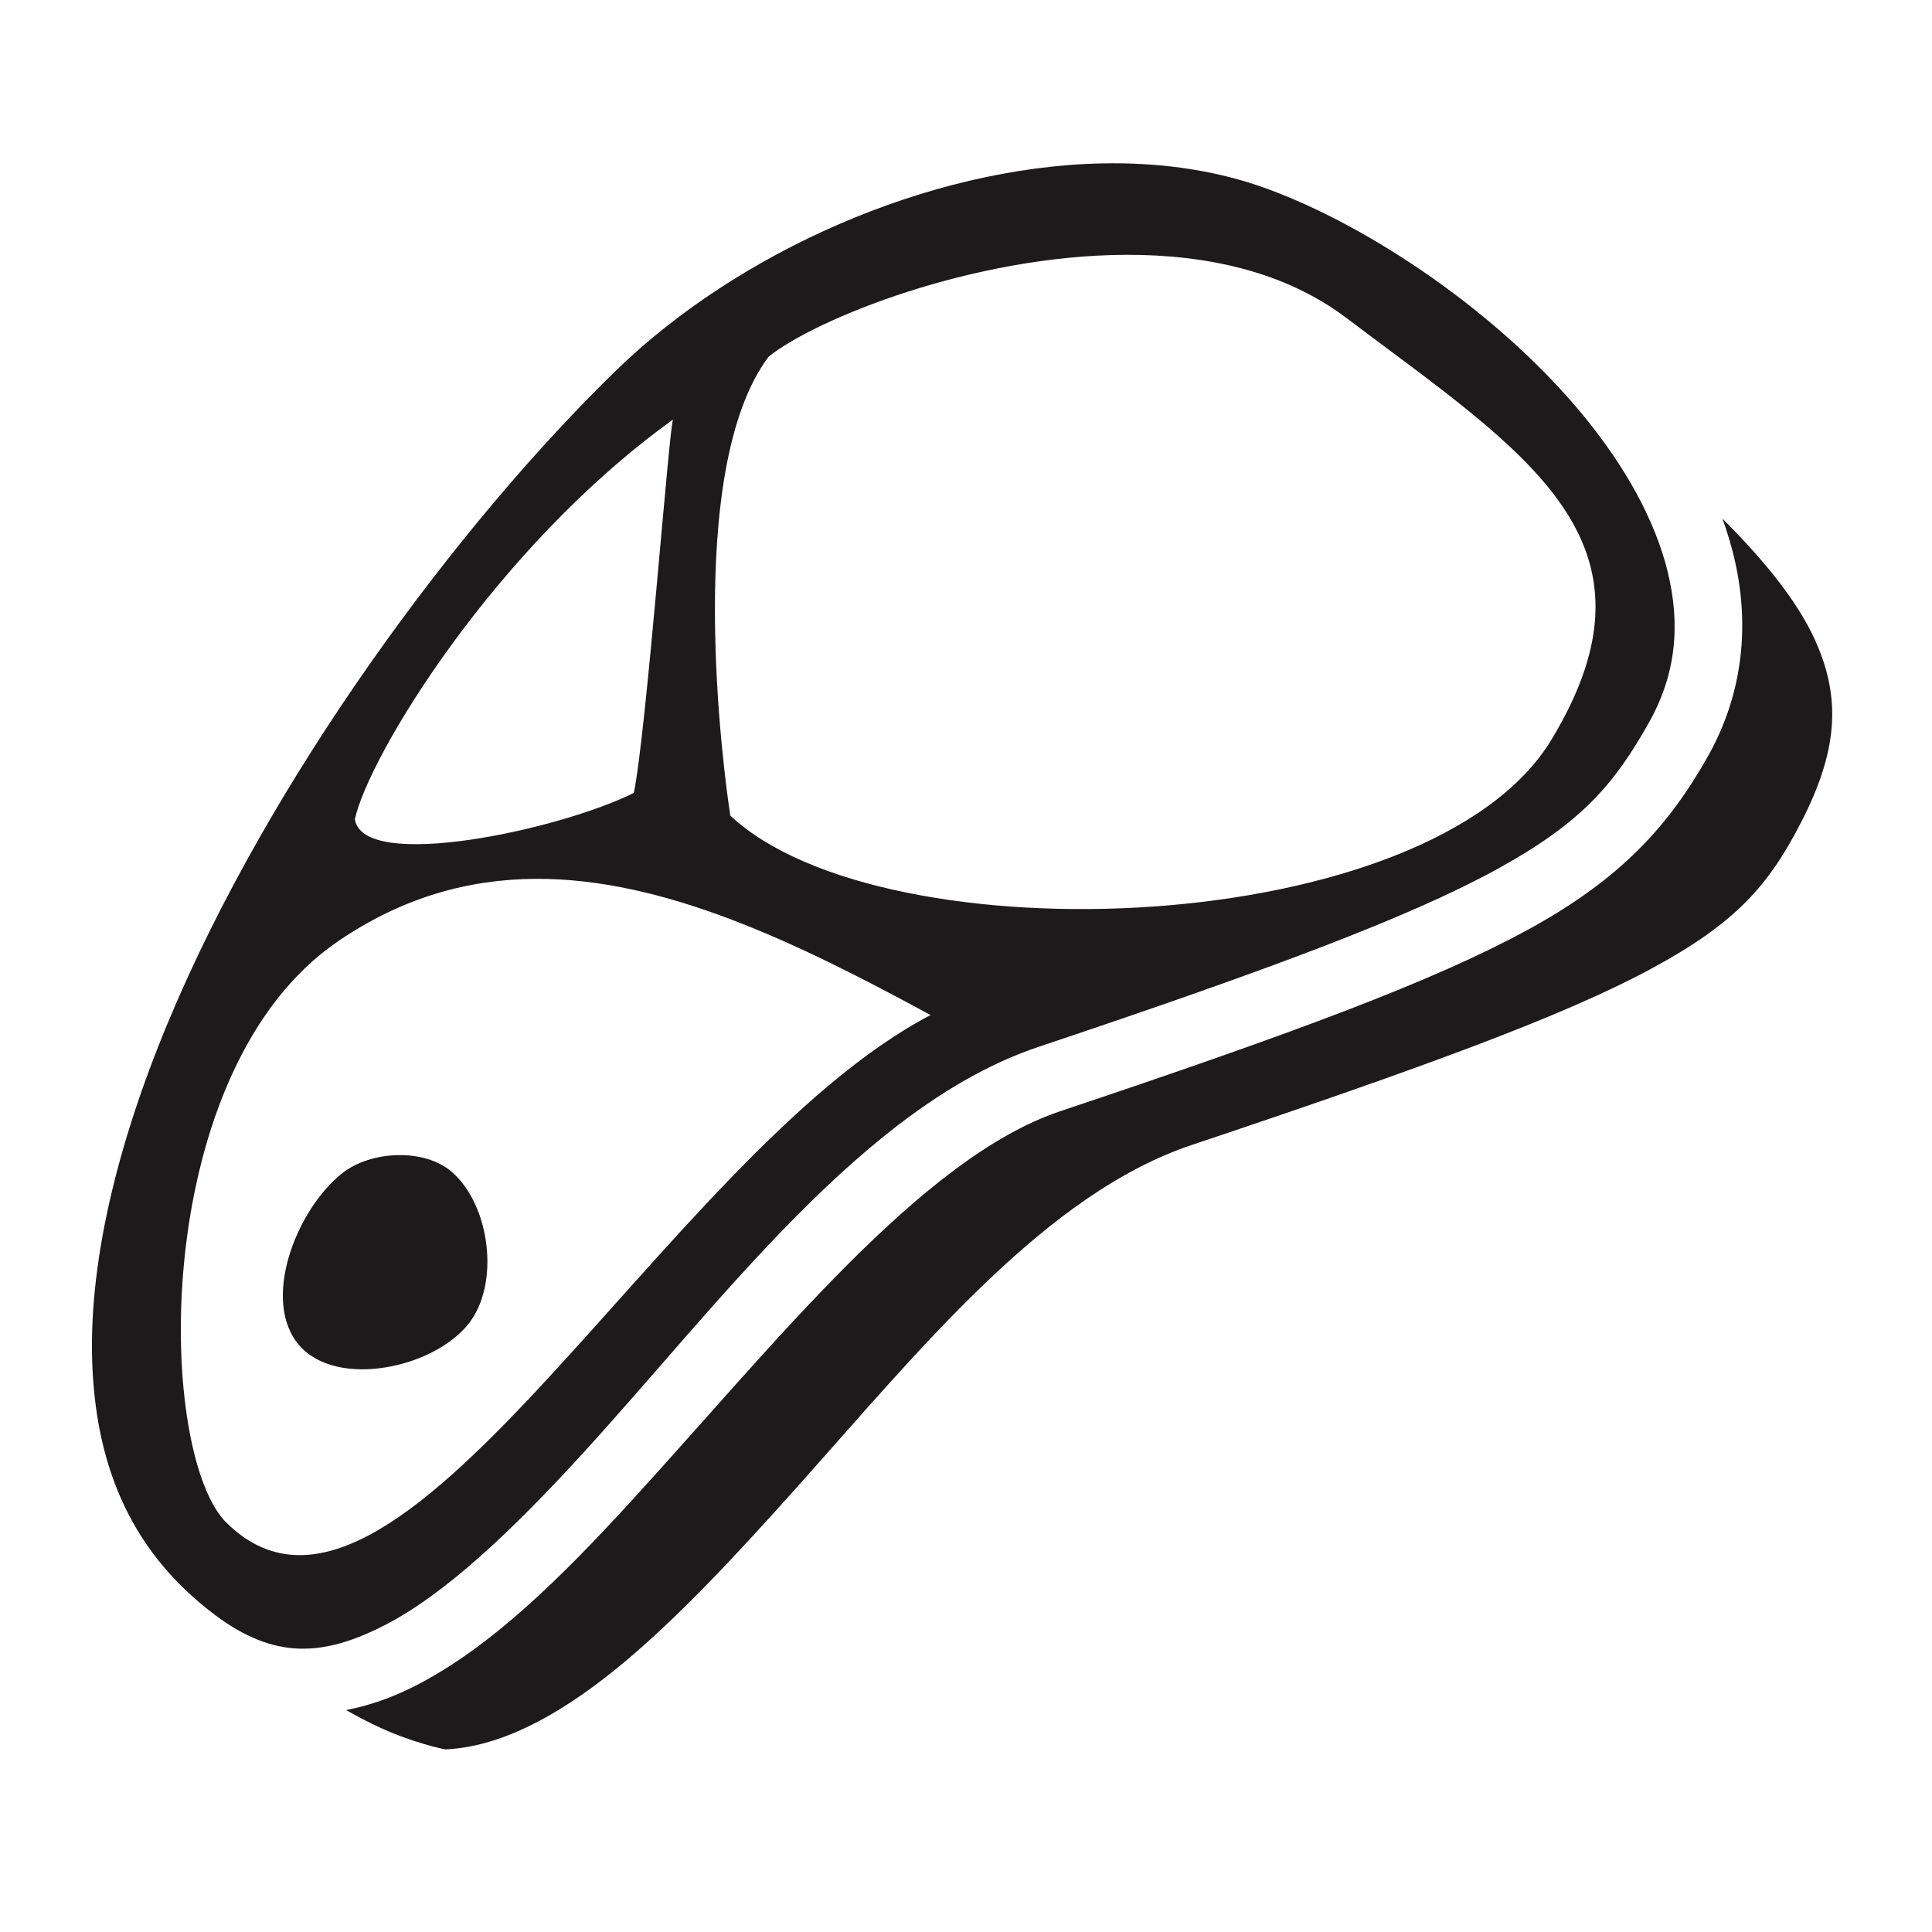
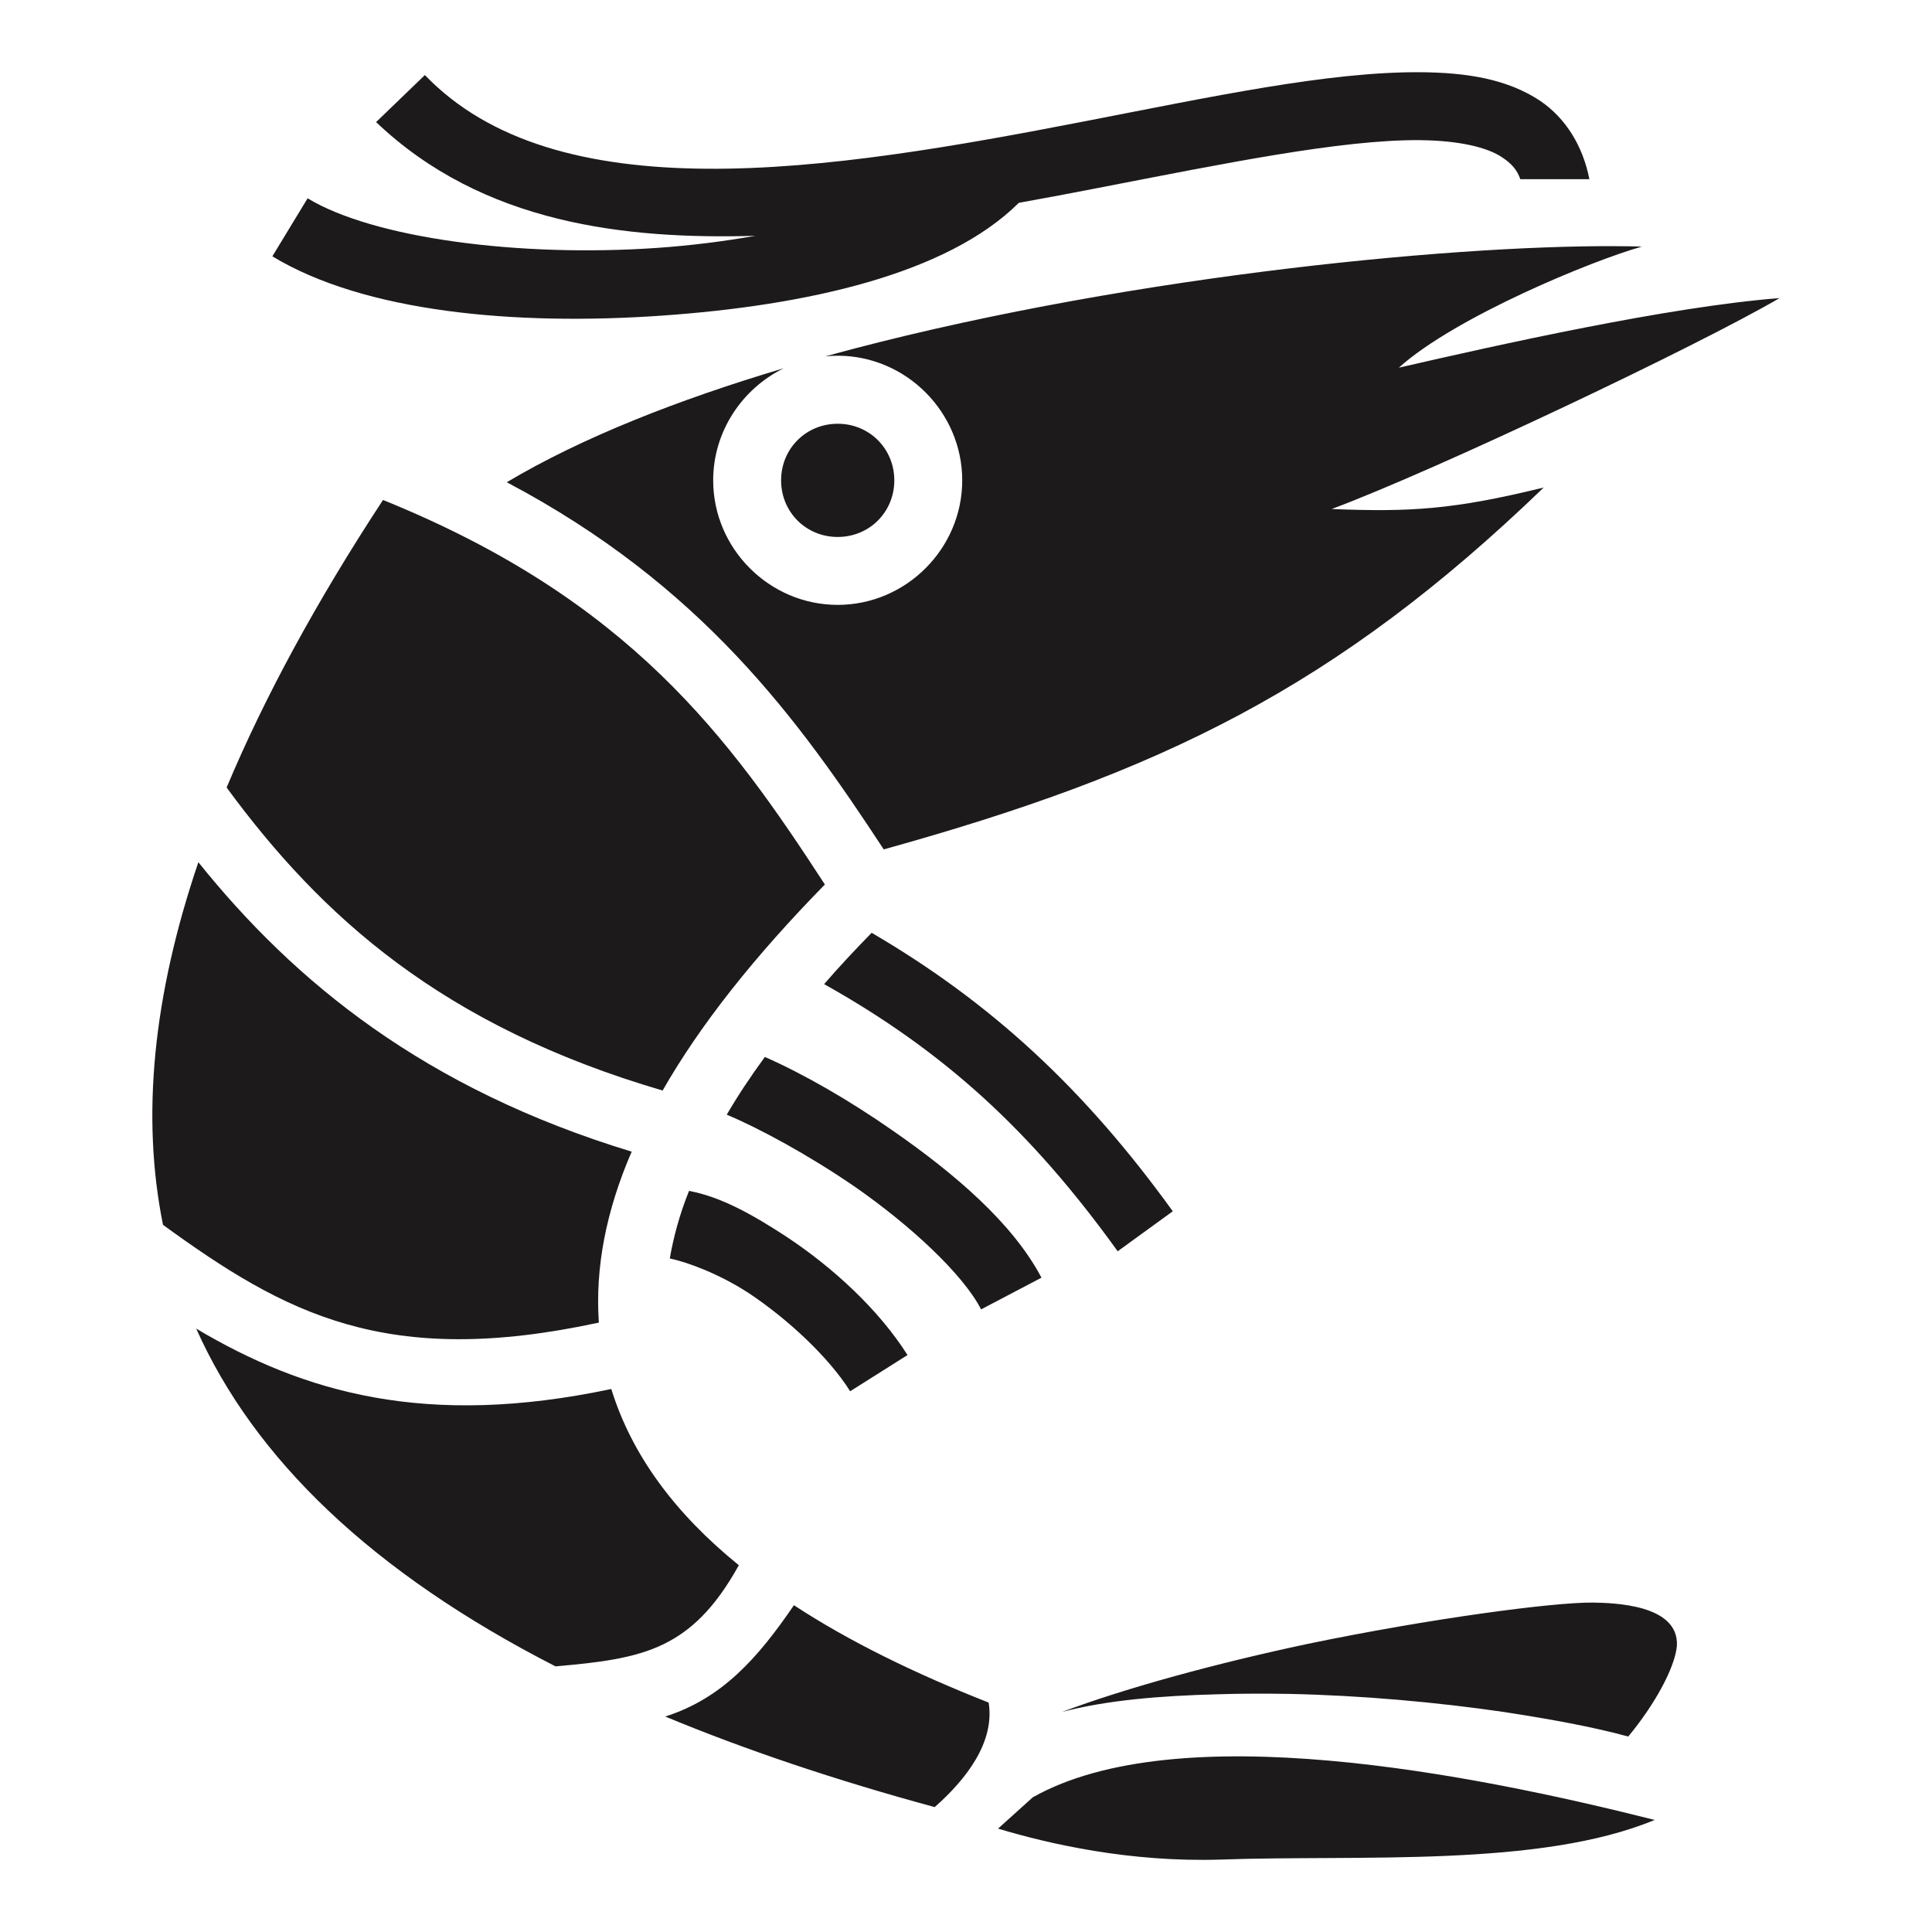
<svg xmlns="http://www.w3.org/2000/svg" viewBox="0 0 512 512" width="512" height="512">
-   <path fill="#1c1a1a" d="M294.818 43.27c-.957.003-1.917.014-2.88.035-46.15.993-96.56 23.687-128.614 54.82-41.965 40.758-91.926 108.163-118.896 173.047-13.486 32.442-21.17 64.22-19.93 91.305 1.24 27.085 10.723 49.188 32.54 65.546 15.71 11.78 28.638 10.986 44.814 2.72 16.175-8.268 34.067-25.324 52.433-45.405 36.732-40.162 74.766-92.452 121.008-107.932 61.794-20.685 98.278-34.43 120.926-46.785 22.646-12.353 31.392-22.466 40.74-39.08 7.302-12.974 8.365-26.067 5.03-39.882-3.334-13.814-11.388-28.167-22.45-41.62-22.127-26.903-56.253-49.946-83.706-60.003-12.75-4.67-26.652-6.79-41.016-6.764zm3.418 24.26c21.21-.103 42.145 4.338 58.493 16.677 47.554 35.895 86.454 58.96 54.377 111.88-32.076 52.923-177.004 58.17-217.56 20.06-1.663-10.596-12.613-91.45 10.176-121.653 12.52-10.007 54.02-26.77 94.513-26.965zm-119.87 43.66c-1.058 1.99-7.086 83.113-10.403 98.937-19.397 9.728-71.78 21.074-73.92 6.977 3.618-16.654 37.1-71.993 84.324-105.915zm278.095 26.248c1.196 3.294 2.213 6.627 3.026 9.996 4.2 17.4 2.736 35.916-6.84 52.933-10.34 18.374-23.007 32.528-47.808 46.057-24.8 13.53-61.8 27.285-123.832 48.05-36.878 12.346-75.83 61.892-113.438 103.012-18.804 20.56-37.417 39.008-57.525 49.285-5.895 3.014-12.05 5.204-18.322 6.418 3.03 1.73 6.143 3.338 9.165 4.728 8.116 3.734 16.547 5.668 17.197 5.686 14.037-.65 29.08-8.326 44.816-21.024 15.82-12.764 32.063-30.284 48.493-48.676 32.86-36.784 65.744-77.523 104.444-90.478 61.817-20.694 98.67-34.278 121.465-46.543 22.794-12.264 31.4-22.235 40.044-39.028 9.733-18.912 10.244-32.256 4.506-46.28-4.33-10.583-12.968-21.73-25.39-34.135zm-314.546 95.466c33.96-.19 69.09 16.75 104.688 36.092-71.258 37.318-141.89 180.326-187.133 133.99-18.206-20.105-19.433-119.77 30.147-153.564 17.043-11.616 34.51-16.418 52.297-16.518zm-36.463 73.213c-5.436.103-10.92 1.77-14.74 4.787-12.34 9.753-21.72 34.145-11.206 45.844 10.057 11.19 35.46 5.816 44.728-6.012 8.262-10.544 5.69-31.088-4.32-40.02-3.632-3.24-9.023-4.7-14.46-4.6z" />
+   <path fill="#1c1a1a" d="M376.4 19.14c-24.4-.17-55.5 6.54-89 13.02-33.4 6.48-68.9 12.8-100.2 12.56-31.2-.24-57.4-6.91-74.6-24.83L99.67 32.35C128 59.39 166 63.49 200.2 62.49c-8.4 1.48-17.2 2.59-26.1 3.21-36.7 2.54-75.23-2.61-92.58-13.15l-9.34 15.38C96.57 82.72 136.4 86.36 175.3 83.65c38.6-2.68 75.7-11.02 94.7-29.9 7.1-1.28 14.1-2.59 20.9-3.92 33.6-6.51 64.5-12.84 85.3-12.69 10.5.1 18 1.91 21.9 4.57 2.3 1.53 3.9 3.15 4.8 5.78h18.3c-1.7-8.79-6.3-16.19-13-20.74-8.8-5.86-19.6-7.52-31.8-7.61zm51.7 46.1c-44.9-.24-134 8.46-209.4 29.2 1.1-.11 2.2-.17 3.3-.17 18.1 0 33 14.93 33 33.03s-14.9 33-33 33-33-14.9-33-33c0-13 7.7-24.3 18.7-29.71-27.9 8.31-53.4 18.31-73.4 30.21 51.7 27.3 77.4 63 99.9 97.3 73.4-20.4 119.8-42.8 174.9-95.9-24.1 5.9-35.3 6.5-56.2 5.7 28.1-10.5 97-43.23 118.7-55.9-29.4 2.28-74.5 12.38-100.9 18.44 14.9-13.43 51.3-28.42 64.4-32.08-2.2-.1-4.5-.1-7-.12zM222 112.3c-8.4 0-15 6.6-15 15s6.6 15 15 15 15-6.6 15-15-6.6-15-15-15zm-120.5 20.2c-17.58 26.8-31.42 52.3-41.44 76.2 25.1 34.2 57.14 63.2 115.54 80.3 10-17.5 24.4-35.6 43-54.6-25.3-38.9-51.8-75.5-117.1-101.9zm-48.93 96c-12.03 35.4-15.18 67.4-9.37 96.1 32.35 23.5 59.1 38.1 115.5 25.9-1-14.5 1.9-29.6 8.7-45.3-54.9-16.7-89.29-44.9-114.83-76.7zM231 247.2c-4.5 4.6-8.7 9.1-12.6 13.6 31.6 17.7 54.7 38.7 77.8 70.8l14.6-10.6c-23.4-32.4-48-55.2-79.8-73.8zm-28.3 32.9c-3.8 5.2-7.2 10.3-10.1 15.3 8.6 3.6 21.7 10.7 33.8 19 15 10.4 28.9 23.4 33.6 32.6l16-8.4c-7.7-14.6-23.2-27.7-39.3-38.9-11.9-8.3-23.8-15.1-34-19.6zm-20.1 35.5c-2.5 6.2-4.1 12.2-5.1 17.9 4.7 1 12.9 4 20.8 9.1 10.7 7.1 21.5 17.3 27 26.1l15.2-9.6c-7.6-12-19.7-23.2-32.3-31.5-8.6-5.6-17-10.4-25.6-12zM52 352.1c15.4 34.5 46.57 64.6 95.2 89.5 11.6-1 20.9-2.1 28.7-5.9 6.9-3.4 13.3-9 19.9-20.9-16.9-13.7-28.4-29.2-33.8-46.7-49.2 10.4-81.56.9-110-16zm370.1 72.6c-10.4-.1-43.1 4.2-75.8 11-23.5 5-47.6 11.5-64.9 18 11.7-3.1 25.8-4.3 41.3-4.7 6.1-.2 12.5-.2 18.9-.1 19.2.4 39.2 2.2 57 4.8 12.3 1.9 23.4 3.9 32.9 6.5 6.9-8.3 12.4-18.2 12.9-24.1.5-10.9-16.7-11.3-22.3-11.4zm-211.7.7c-9.7 14.2-19.1 24.7-34.1 29.5 21.2 8.8 44.9 16.8 71.4 24 8.3-7.3 16-17.2 14.3-27.7-19.8-7.8-37.1-16.3-51.6-25.8zm63.3 50.9l-9.2 8.3c13.3 4 34.8 9 59.2 8.2 36.3-1.3 84.3 2.2 114.8-10.5-48.8-12.3-126.4-27.6-164.8-6z" />
</svg>
